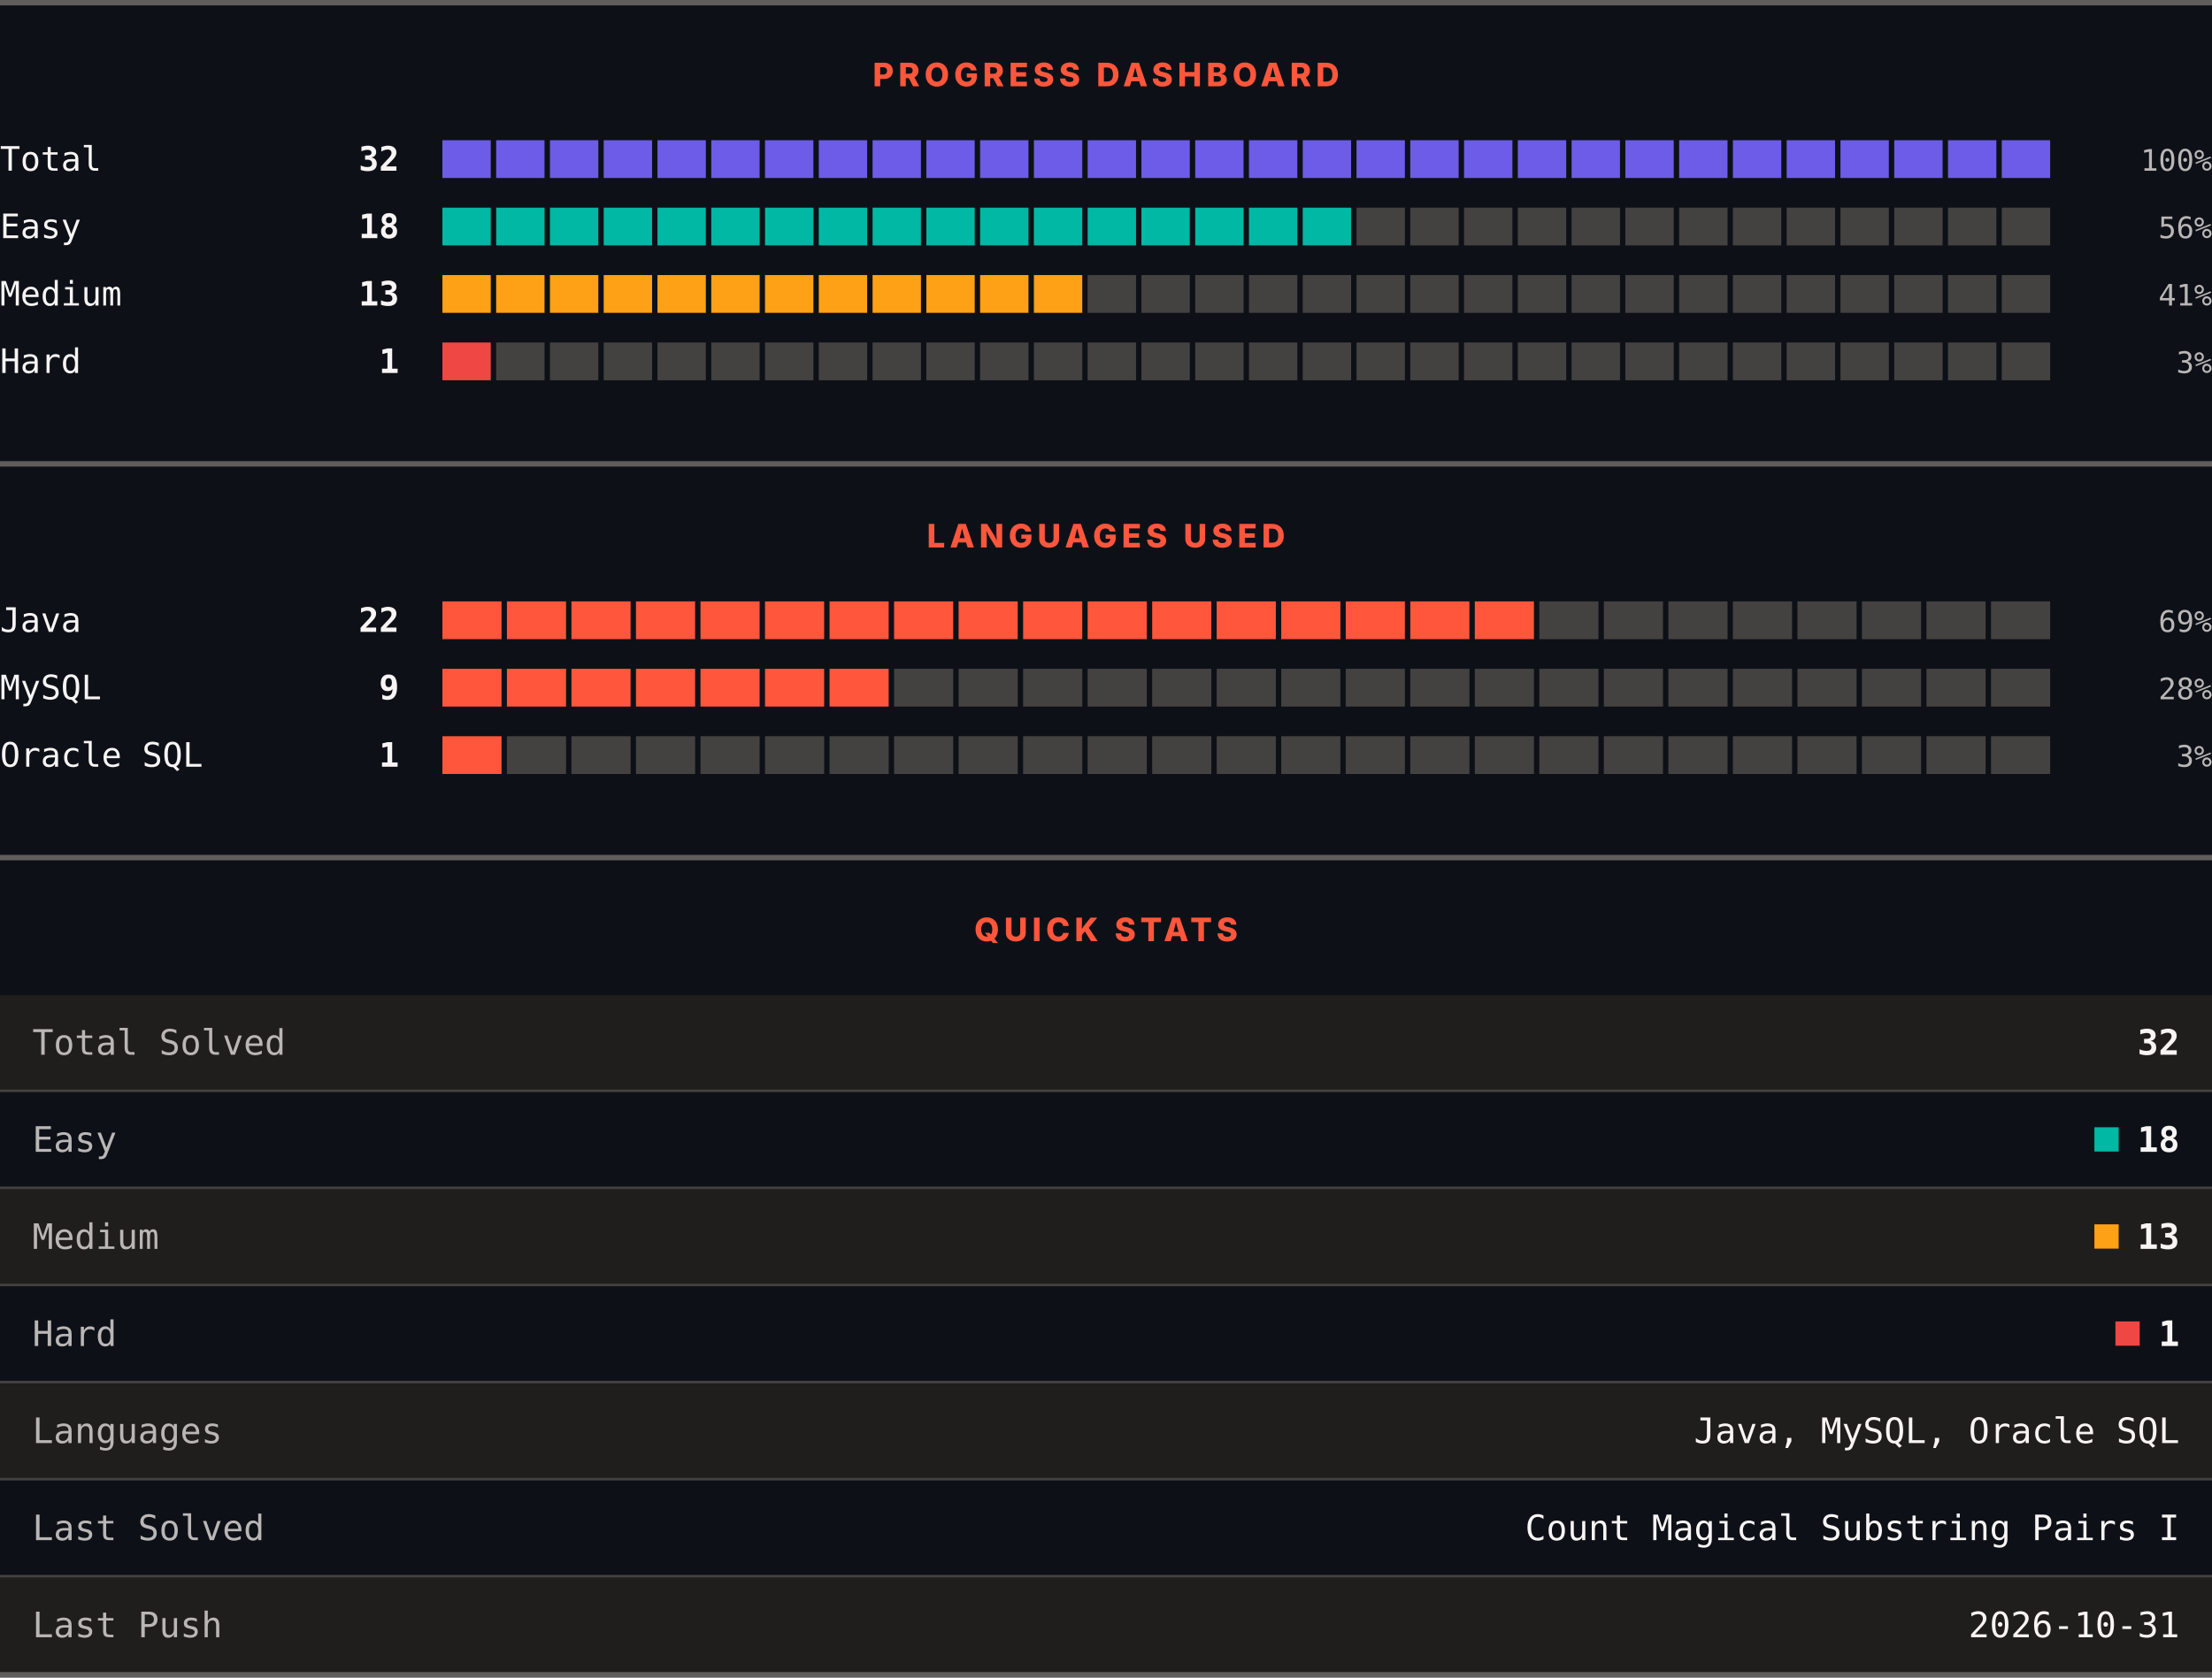
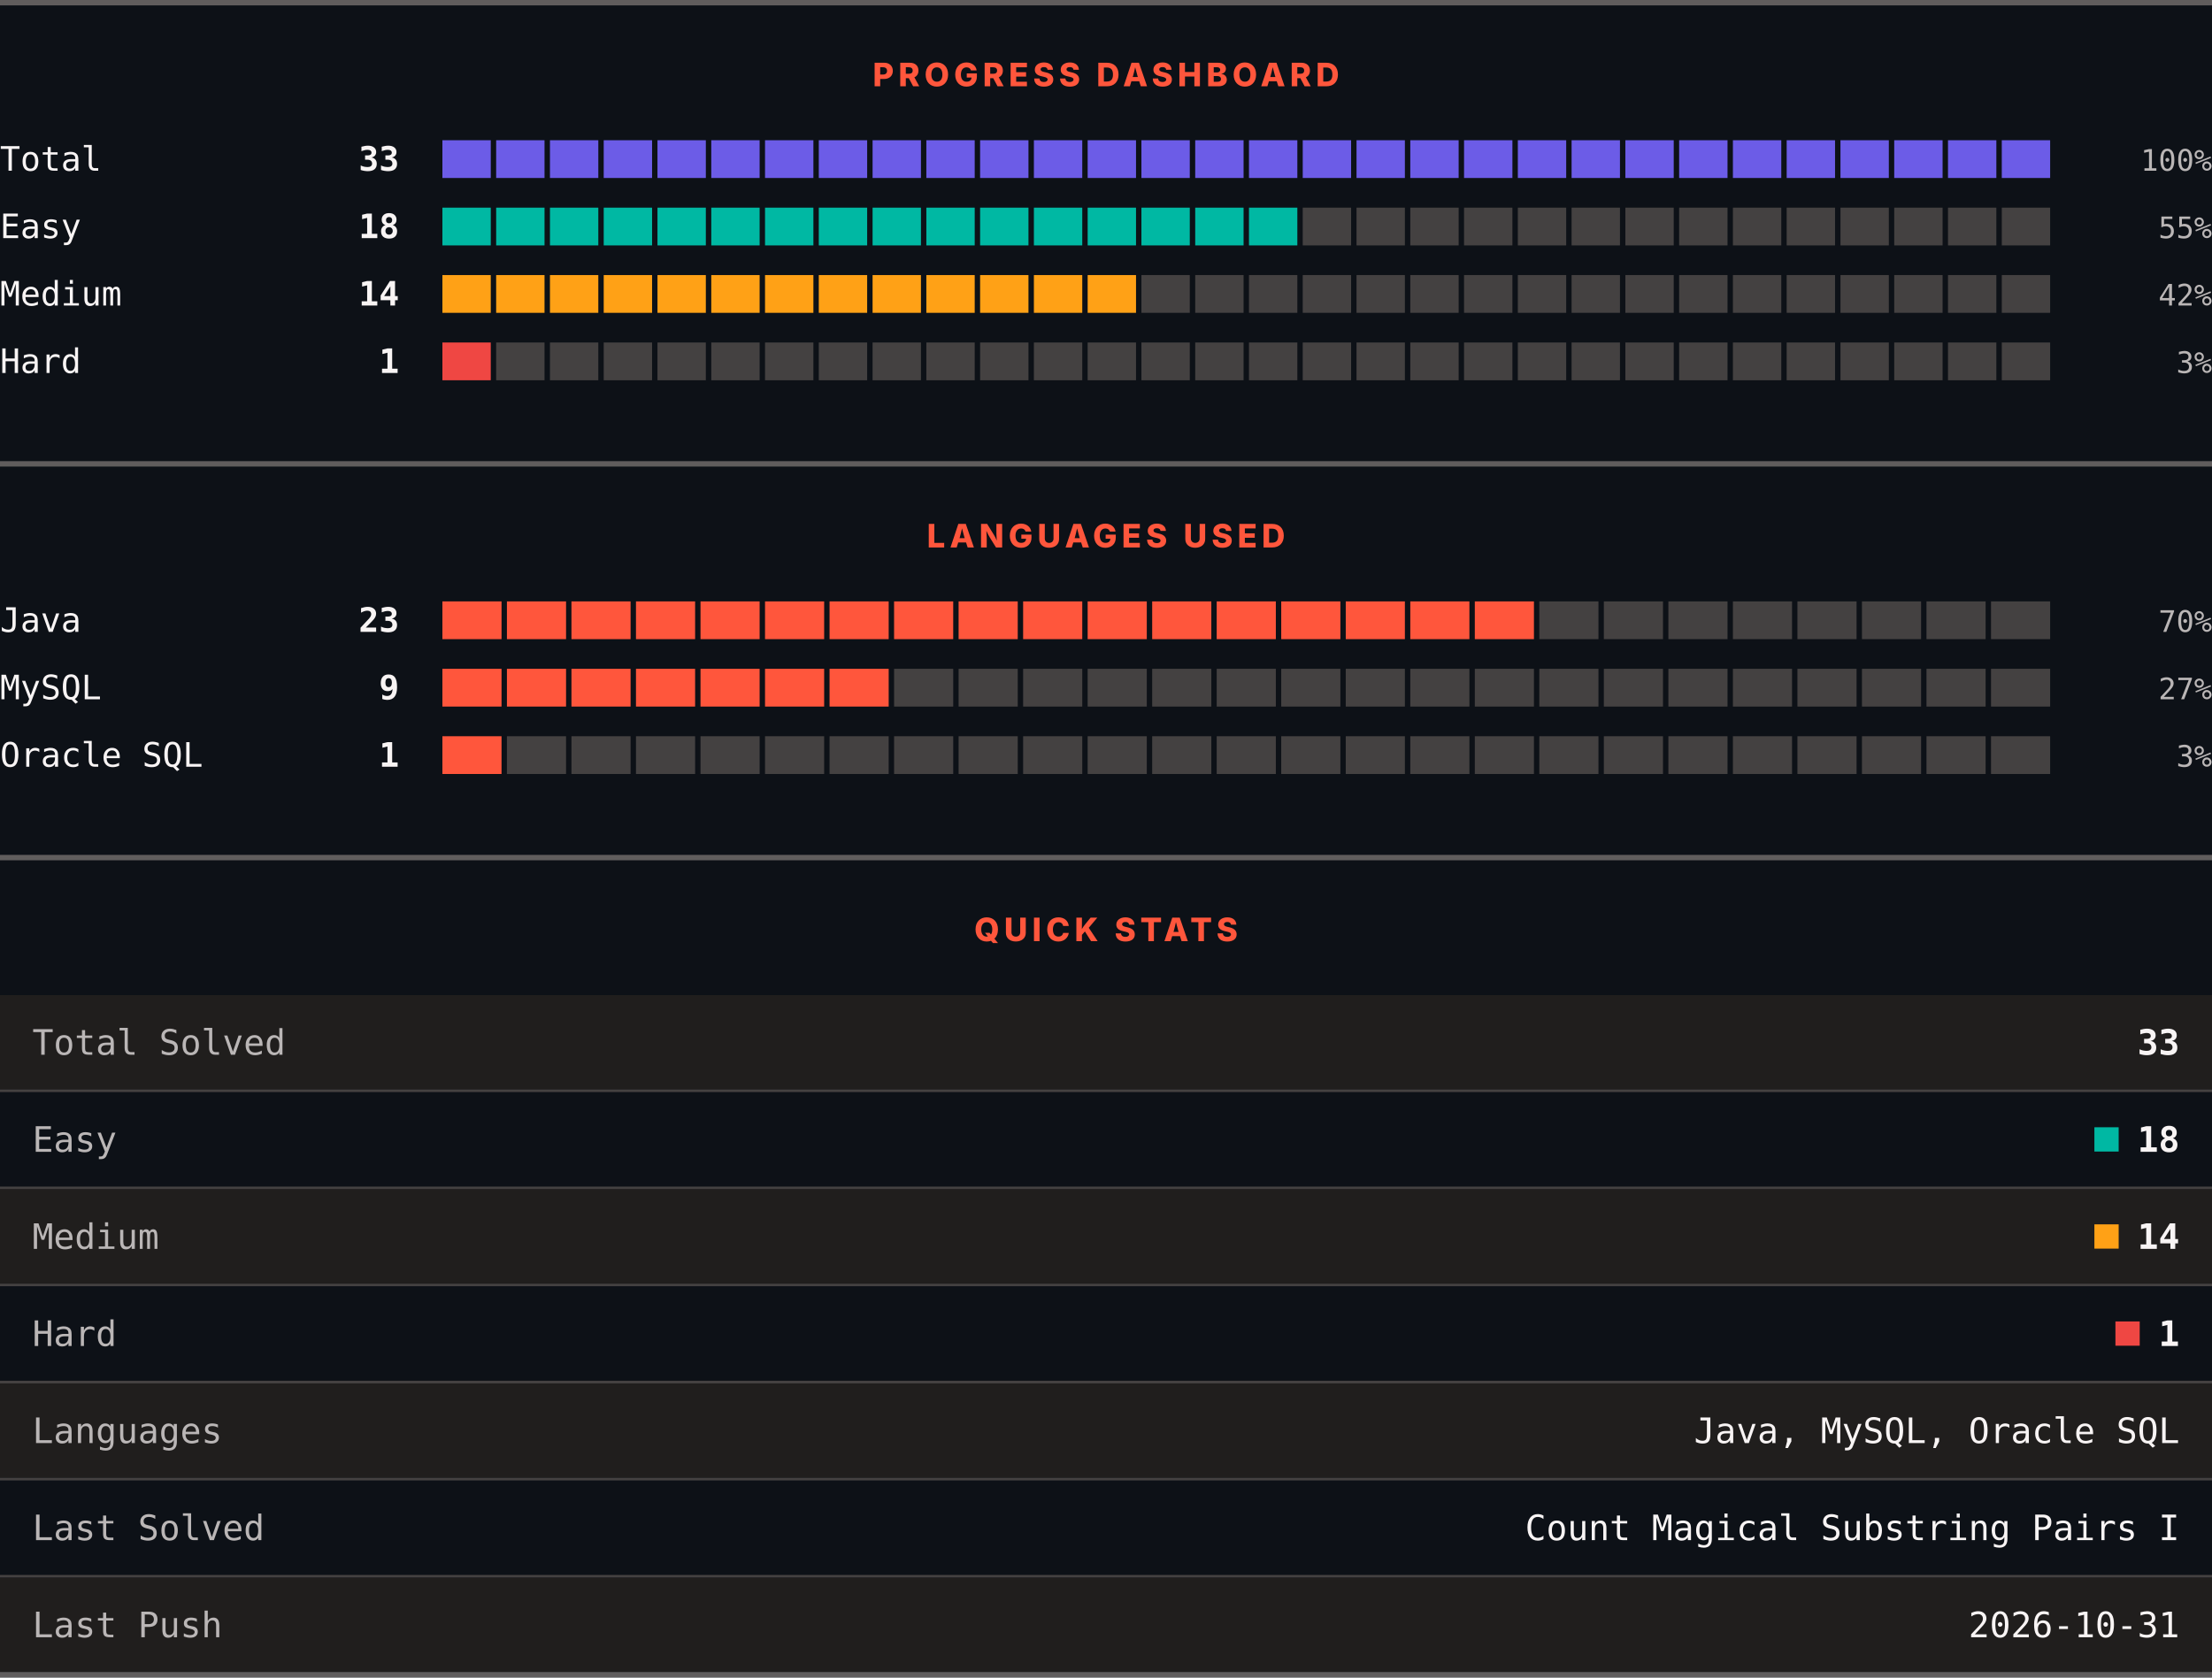
<svg xmlns="http://www.w3.org/2000/svg" width="820" height="622" viewBox="0 0 820 622" role="img" aria-label="LeetCode progress, languages and quick stats">
  <rect width="820" height="622" fill="#0d1117" />
  <rect x="0" y="0" width="820" height="2" fill="#605d5d" />
  <text x="410" y="32" text-anchor="middle" font-family="Archivo, system-ui, -apple-system, Segoe UI, sans-serif" font-size="12" font-weight="800" letter-spacing="1.68" fill="#ff563c">PROGRESS DASHBOARD</text>
  <text x="0" y="63.3" font-family="ui-monospace, SFMono-Regular, Menlo, Consolas, monospace" font-size="12.5" fill="#f8f4f4">Total</text>
-   <text x="148" y="63.3" text-anchor="end" font-family="ui-monospace, SFMono-Regular, Menlo, Consolas, monospace" font-size="12.5" font-weight="700" fill="#f8f4f4">32</text>
+   <text x="148" y="63.3" text-anchor="end" font-family="ui-monospace, SFMono-Regular, Menlo, Consolas, monospace" font-size="12.5" font-weight="700" fill="#f8f4f4">33</text>
  <rect x="164.00" y="52" width="17.93" height="14" fill="#6c5ce7" />
  <rect x="183.93" y="52" width="17.93" height="14" fill="#6c5ce7" />
  <rect x="203.87" y="52" width="17.93" height="14" fill="#6c5ce7" />
  <rect x="223.80" y="52" width="17.93" height="14" fill="#6c5ce7" />
  <rect x="243.73" y="52" width="17.93" height="14" fill="#6c5ce7" />
  <rect x="263.67" y="52" width="17.93" height="14" fill="#6c5ce7" />
  <rect x="283.60" y="52" width="17.93" height="14" fill="#6c5ce7" />
  <rect x="303.53" y="52" width="17.93" height="14" fill="#6c5ce7" />
  <rect x="323.47" y="52" width="17.93" height="14" fill="#6c5ce7" />
  <rect x="343.40" y="52" width="17.93" height="14" fill="#6c5ce7" />
  <rect x="363.33" y="52" width="17.93" height="14" fill="#6c5ce7" />
  <rect x="383.27" y="52" width="17.93" height="14" fill="#6c5ce7" />
  <rect x="403.20" y="52" width="17.93" height="14" fill="#6c5ce7" />
  <rect x="423.13" y="52" width="17.93" height="14" fill="#6c5ce7" />
  <rect x="443.07" y="52" width="17.93" height="14" fill="#6c5ce7" />
  <rect x="463.00" y="52" width="17.93" height="14" fill="#6c5ce7" />
  <rect x="482.93" y="52" width="17.93" height="14" fill="#6c5ce7" />
  <rect x="502.87" y="52" width="17.93" height="14" fill="#6c5ce7" />
  <rect x="522.80" y="52" width="17.93" height="14" fill="#6c5ce7" />
  <rect x="542.73" y="52" width="17.93" height="14" fill="#6c5ce7" />
  <rect x="562.67" y="52" width="17.93" height="14" fill="#6c5ce7" />
  <rect x="582.60" y="52" width="17.93" height="14" fill="#6c5ce7" />
  <rect x="602.53" y="52" width="17.93" height="14" fill="#6c5ce7" />
  <rect x="622.47" y="52" width="17.93" height="14" fill="#6c5ce7" />
  <rect x="642.40" y="52" width="17.93" height="14" fill="#6c5ce7" />
  <rect x="662.33" y="52" width="17.93" height="14" fill="#6c5ce7" />
  <rect x="682.27" y="52" width="17.93" height="14" fill="#6c5ce7" />
  <rect x="702.20" y="52" width="17.93" height="14" fill="#6c5ce7" />
  <rect x="722.13" y="52" width="17.93" height="14" fill="#6c5ce7" />
  <rect x="742.07" y="52" width="17.93" height="14" fill="#6c5ce7" />
  <text x="820" y="63.3" text-anchor="end" font-family="ui-monospace, SFMono-Regular, Menlo, Consolas, monospace" font-size="11" fill="#bab6b6">100%</text>
  <text x="0" y="88.3" font-family="ui-monospace, SFMono-Regular, Menlo, Consolas, monospace" font-size="12.5" fill="#f8f4f4">Easy</text>
  <text x="148" y="88.3" text-anchor="end" font-family="ui-monospace, SFMono-Regular, Menlo, Consolas, monospace" font-size="12.5" font-weight="700" fill="#f8f4f4">18</text>
  <rect x="164.00" y="77" width="17.93" height="14" fill="#00b8a3" />
  <rect x="183.93" y="77" width="17.93" height="14" fill="#00b8a3" />
  <rect x="203.87" y="77" width="17.93" height="14" fill="#00b8a3" />
  <rect x="223.80" y="77" width="17.93" height="14" fill="#00b8a3" />
  <rect x="243.73" y="77" width="17.93" height="14" fill="#00b8a3" />
  <rect x="263.67" y="77" width="17.93" height="14" fill="#00b8a3" />
  <rect x="283.60" y="77" width="17.93" height="14" fill="#00b8a3" />
  <rect x="303.53" y="77" width="17.93" height="14" fill="#00b8a3" />
  <rect x="323.47" y="77" width="17.93" height="14" fill="#00b8a3" />
  <rect x="343.40" y="77" width="17.93" height="14" fill="#00b8a3" />
  <rect x="363.33" y="77" width="17.93" height="14" fill="#00b8a3" />
  <rect x="383.27" y="77" width="17.93" height="14" fill="#00b8a3" />
  <rect x="403.20" y="77" width="17.93" height="14" fill="#00b8a3" />
  <rect x="423.13" y="77" width="17.93" height="14" fill="#00b8a3" />
  <rect x="443.07" y="77" width="17.93" height="14" fill="#00b8a3" />
  <rect x="463.00" y="77" width="17.93" height="14" fill="#00b8a3" />
-   <rect x="482.93" y="77" width="17.93" height="14" fill="#00b8a3" />
+   <rect x="482.93" y="77" width="17.93" height="14" fill="#444141" />
  <rect x="502.87" y="77" width="17.93" height="14" fill="#444141" />
  <rect x="522.80" y="77" width="17.93" height="14" fill="#444141" />
  <rect x="542.73" y="77" width="17.93" height="14" fill="#444141" />
  <rect x="562.67" y="77" width="17.93" height="14" fill="#444141" />
  <rect x="582.60" y="77" width="17.93" height="14" fill="#444141" />
  <rect x="602.53" y="77" width="17.93" height="14" fill="#444141" />
  <rect x="622.47" y="77" width="17.93" height="14" fill="#444141" />
  <rect x="642.40" y="77" width="17.93" height="14" fill="#444141" />
  <rect x="662.33" y="77" width="17.93" height="14" fill="#444141" />
  <rect x="682.27" y="77" width="17.93" height="14" fill="#444141" />
  <rect x="702.20" y="77" width="17.93" height="14" fill="#444141" />
  <rect x="722.13" y="77" width="17.93" height="14" fill="#444141" />
  <rect x="742.07" y="77" width="17.93" height="14" fill="#444141" />
-   <text x="820" y="88.3" text-anchor="end" font-family="ui-monospace, SFMono-Regular, Menlo, Consolas, monospace" font-size="11" fill="#bab6b6">56%</text>
+   <text x="820" y="88.3" text-anchor="end" font-family="ui-monospace, SFMono-Regular, Menlo, Consolas, monospace" font-size="11" fill="#bab6b6">55%</text>
  <text x="0" y="113.3" font-family="ui-monospace, SFMono-Regular, Menlo, Consolas, monospace" font-size="12.5" fill="#f8f4f4">Medium</text>
-   <text x="148" y="113.3" text-anchor="end" font-family="ui-monospace, SFMono-Regular, Menlo, Consolas, monospace" font-size="12.5" font-weight="700" fill="#f8f4f4">13</text>
+   <text x="148" y="113.3" text-anchor="end" font-family="ui-monospace, SFMono-Regular, Menlo, Consolas, monospace" font-size="12.5" font-weight="700" fill="#f8f4f4">14</text>
  <rect x="164.00" y="102" width="17.93" height="14" fill="#ffa116" />
  <rect x="183.93" y="102" width="17.93" height="14" fill="#ffa116" />
  <rect x="203.87" y="102" width="17.93" height="14" fill="#ffa116" />
  <rect x="223.80" y="102" width="17.93" height="14" fill="#ffa116" />
  <rect x="243.73" y="102" width="17.93" height="14" fill="#ffa116" />
  <rect x="263.67" y="102" width="17.93" height="14" fill="#ffa116" />
  <rect x="283.60" y="102" width="17.93" height="14" fill="#ffa116" />
  <rect x="303.53" y="102" width="17.93" height="14" fill="#ffa116" />
  <rect x="323.47" y="102" width="17.93" height="14" fill="#ffa116" />
  <rect x="343.40" y="102" width="17.93" height="14" fill="#ffa116" />
  <rect x="363.33" y="102" width="17.93" height="14" fill="#ffa116" />
  <rect x="383.27" y="102" width="17.93" height="14" fill="#ffa116" />
-   <rect x="403.20" y="102" width="17.93" height="14" fill="#444141" />
+   <rect x="403.20" y="102" width="17.93" height="14" fill="#ffa116" />
  <rect x="423.13" y="102" width="17.93" height="14" fill="#444141" />
  <rect x="443.07" y="102" width="17.93" height="14" fill="#444141" />
  <rect x="463.00" y="102" width="17.93" height="14" fill="#444141" />
  <rect x="482.93" y="102" width="17.93" height="14" fill="#444141" />
  <rect x="502.87" y="102" width="17.93" height="14" fill="#444141" />
  <rect x="522.80" y="102" width="17.93" height="14" fill="#444141" />
  <rect x="542.73" y="102" width="17.93" height="14" fill="#444141" />
  <rect x="562.67" y="102" width="17.93" height="14" fill="#444141" />
  <rect x="582.60" y="102" width="17.93" height="14" fill="#444141" />
  <rect x="602.53" y="102" width="17.93" height="14" fill="#444141" />
  <rect x="622.47" y="102" width="17.93" height="14" fill="#444141" />
  <rect x="642.40" y="102" width="17.93" height="14" fill="#444141" />
  <rect x="662.33" y="102" width="17.93" height="14" fill="#444141" />
  <rect x="682.27" y="102" width="17.93" height="14" fill="#444141" />
  <rect x="702.20" y="102" width="17.93" height="14" fill="#444141" />
  <rect x="722.13" y="102" width="17.93" height="14" fill="#444141" />
  <rect x="742.07" y="102" width="17.93" height="14" fill="#444141" />
-   <text x="820" y="113.3" text-anchor="end" font-family="ui-monospace, SFMono-Regular, Menlo, Consolas, monospace" font-size="11" fill="#bab6b6">41%</text>
+   <text x="820" y="113.3" text-anchor="end" font-family="ui-monospace, SFMono-Regular, Menlo, Consolas, monospace" font-size="11" fill="#bab6b6">42%</text>
  <text x="0" y="138.3" font-family="ui-monospace, SFMono-Regular, Menlo, Consolas, monospace" font-size="12.5" fill="#f8f4f4">Hard</text>
  <text x="148" y="138.3" text-anchor="end" font-family="ui-monospace, SFMono-Regular, Menlo, Consolas, monospace" font-size="12.5" font-weight="700" fill="#f8f4f4">1</text>
  <rect x="164.00" y="127" width="17.93" height="14" fill="#ef4743" />
  <rect x="183.93" y="127" width="17.93" height="14" fill="#444141" />
  <rect x="203.87" y="127" width="17.93" height="14" fill="#444141" />
  <rect x="223.80" y="127" width="17.93" height="14" fill="#444141" />
  <rect x="243.73" y="127" width="17.93" height="14" fill="#444141" />
  <rect x="263.67" y="127" width="17.93" height="14" fill="#444141" />
  <rect x="283.60" y="127" width="17.93" height="14" fill="#444141" />
  <rect x="303.53" y="127" width="17.93" height="14" fill="#444141" />
  <rect x="323.47" y="127" width="17.93" height="14" fill="#444141" />
  <rect x="343.40" y="127" width="17.93" height="14" fill="#444141" />
  <rect x="363.33" y="127" width="17.93" height="14" fill="#444141" />
  <rect x="383.27" y="127" width="17.93" height="14" fill="#444141" />
  <rect x="403.20" y="127" width="17.93" height="14" fill="#444141" />
  <rect x="423.13" y="127" width="17.93" height="14" fill="#444141" />
  <rect x="443.07" y="127" width="17.93" height="14" fill="#444141" />
  <rect x="463.00" y="127" width="17.93" height="14" fill="#444141" />
  <rect x="482.93" y="127" width="17.93" height="14" fill="#444141" />
  <rect x="502.87" y="127" width="17.93" height="14" fill="#444141" />
  <rect x="522.80" y="127" width="17.93" height="14" fill="#444141" />
  <rect x="542.73" y="127" width="17.93" height="14" fill="#444141" />
  <rect x="562.67" y="127" width="17.93" height="14" fill="#444141" />
  <rect x="582.60" y="127" width="17.93" height="14" fill="#444141" />
  <rect x="602.53" y="127" width="17.93" height="14" fill="#444141" />
  <rect x="622.47" y="127" width="17.93" height="14" fill="#444141" />
  <rect x="642.40" y="127" width="17.93" height="14" fill="#444141" />
  <rect x="662.33" y="127" width="17.93" height="14" fill="#444141" />
  <rect x="682.27" y="127" width="17.93" height="14" fill="#444141" />
  <rect x="702.20" y="127" width="17.93" height="14" fill="#444141" />
  <rect x="722.13" y="127" width="17.93" height="14" fill="#444141" />
  <rect x="742.07" y="127" width="17.93" height="14" fill="#444141" />
  <text x="820" y="138.3" text-anchor="end" font-family="ui-monospace, SFMono-Regular, Menlo, Consolas, monospace" font-size="11" fill="#bab6b6">3%</text>
  <rect x="0" y="171" width="820" height="2" fill="#605d5d" />
  <text x="410" y="203" text-anchor="middle" font-family="Archivo, system-ui, -apple-system, Segoe UI, sans-serif" font-size="12" font-weight="800" letter-spacing="1.68" fill="#ff563c">LANGUAGES USED</text>
  <text x="0" y="234.3" font-family="ui-monospace, SFMono-Regular, Menlo, Consolas, monospace" font-size="12.5" fill="#f8f4f4">Java</text>
-   <text x="148" y="234.3" text-anchor="end" font-family="ui-monospace, SFMono-Regular, Menlo, Consolas, monospace" font-size="12.5" font-weight="700" fill="#f8f4f4">22</text>
+   <text x="148" y="234.3" text-anchor="end" font-family="ui-monospace, SFMono-Regular, Menlo, Consolas, monospace" font-size="12.5" font-weight="700" fill="#f8f4f4">23</text>
  <rect x="164.00" y="223" width="21.92" height="14" fill="#ff563c" />
  <rect x="187.92" y="223" width="21.92" height="14" fill="#ff563c" />
  <rect x="211.84" y="223" width="21.92" height="14" fill="#ff563c" />
  <rect x="235.76" y="223" width="21.92" height="14" fill="#ff563c" />
  <rect x="259.68" y="223" width="21.92" height="14" fill="#ff563c" />
  <rect x="283.60" y="223" width="21.92" height="14" fill="#ff563c" />
  <rect x="307.52" y="223" width="21.92" height="14" fill="#ff563c" />
  <rect x="331.44" y="223" width="21.92" height="14" fill="#ff563c" />
  <rect x="355.36" y="223" width="21.92" height="14" fill="#ff563c" />
  <rect x="379.28" y="223" width="21.92" height="14" fill="#ff563c" />
  <rect x="403.20" y="223" width="21.92" height="14" fill="#ff563c" />
  <rect x="427.12" y="223" width="21.92" height="14" fill="#ff563c" />
  <rect x="451.04" y="223" width="21.92" height="14" fill="#ff563c" />
  <rect x="474.96" y="223" width="21.92" height="14" fill="#ff563c" />
  <rect x="498.88" y="223" width="21.92" height="14" fill="#ff563c" />
  <rect x="522.80" y="223" width="21.92" height="14" fill="#ff563c" />
  <rect x="546.72" y="223" width="21.92" height="14" fill="#ff563c" />
  <rect x="570.64" y="223" width="21.92" height="14" fill="#444141" />
  <rect x="594.56" y="223" width="21.92" height="14" fill="#444141" />
  <rect x="618.48" y="223" width="21.92" height="14" fill="#444141" />
  <rect x="642.40" y="223" width="21.92" height="14" fill="#444141" />
  <rect x="666.32" y="223" width="21.92" height="14" fill="#444141" />
  <rect x="690.24" y="223" width="21.92" height="14" fill="#444141" />
  <rect x="714.16" y="223" width="21.92" height="14" fill="#444141" />
  <rect x="738.08" y="223" width="21.92" height="14" fill="#444141" />
-   <text x="820" y="234.3" text-anchor="end" font-family="ui-monospace, SFMono-Regular, Menlo, Consolas, monospace" font-size="11" fill="#bab6b6">69%</text>
+   <text x="820" y="234.3" text-anchor="end" font-family="ui-monospace, SFMono-Regular, Menlo, Consolas, monospace" font-size="11" fill="#bab6b6">70%</text>
  <text x="0" y="259.3" font-family="ui-monospace, SFMono-Regular, Menlo, Consolas, monospace" font-size="12.5" fill="#f8f4f4">MySQL</text>
  <text x="148" y="259.3" text-anchor="end" font-family="ui-monospace, SFMono-Regular, Menlo, Consolas, monospace" font-size="12.5" font-weight="700" fill="#f8f4f4">9</text>
  <rect x="164.00" y="248" width="21.92" height="14" fill="#ff563c" />
  <rect x="187.92" y="248" width="21.92" height="14" fill="#ff563c" />
  <rect x="211.84" y="248" width="21.92" height="14" fill="#ff563c" />
  <rect x="235.76" y="248" width="21.92" height="14" fill="#ff563c" />
  <rect x="259.68" y="248" width="21.92" height="14" fill="#ff563c" />
  <rect x="283.60" y="248" width="21.92" height="14" fill="#ff563c" />
  <rect x="307.52" y="248" width="21.92" height="14" fill="#ff563c" />
  <rect x="331.44" y="248" width="21.92" height="14" fill="#444141" />
  <rect x="355.36" y="248" width="21.92" height="14" fill="#444141" />
  <rect x="379.28" y="248" width="21.92" height="14" fill="#444141" />
  <rect x="403.20" y="248" width="21.92" height="14" fill="#444141" />
  <rect x="427.12" y="248" width="21.92" height="14" fill="#444141" />
  <rect x="451.04" y="248" width="21.92" height="14" fill="#444141" />
  <rect x="474.96" y="248" width="21.92" height="14" fill="#444141" />
  <rect x="498.88" y="248" width="21.92" height="14" fill="#444141" />
  <rect x="522.80" y="248" width="21.92" height="14" fill="#444141" />
  <rect x="546.72" y="248" width="21.92" height="14" fill="#444141" />
  <rect x="570.64" y="248" width="21.92" height="14" fill="#444141" />
  <rect x="594.56" y="248" width="21.92" height="14" fill="#444141" />
  <rect x="618.48" y="248" width="21.92" height="14" fill="#444141" />
  <rect x="642.40" y="248" width="21.92" height="14" fill="#444141" />
  <rect x="666.32" y="248" width="21.92" height="14" fill="#444141" />
  <rect x="690.24" y="248" width="21.92" height="14" fill="#444141" />
  <rect x="714.16" y="248" width="21.92" height="14" fill="#444141" />
  <rect x="738.08" y="248" width="21.92" height="14" fill="#444141" />
-   <text x="820" y="259.3" text-anchor="end" font-family="ui-monospace, SFMono-Regular, Menlo, Consolas, monospace" font-size="11" fill="#bab6b6">28%</text>
+   <text x="820" y="259.3" text-anchor="end" font-family="ui-monospace, SFMono-Regular, Menlo, Consolas, monospace" font-size="11" fill="#bab6b6">27%</text>
  <text x="0" y="284.3" font-family="ui-monospace, SFMono-Regular, Menlo, Consolas, monospace" font-size="12.5" fill="#f8f4f4">Oracle SQL</text>
  <text x="148" y="284.3" text-anchor="end" font-family="ui-monospace, SFMono-Regular, Menlo, Consolas, monospace" font-size="12.5" font-weight="700" fill="#f8f4f4">1</text>
  <rect x="164.00" y="273" width="21.92" height="14" fill="#ff563c" />
  <rect x="187.92" y="273" width="21.92" height="14" fill="#444141" />
  <rect x="211.84" y="273" width="21.92" height="14" fill="#444141" />
  <rect x="235.76" y="273" width="21.92" height="14" fill="#444141" />
  <rect x="259.68" y="273" width="21.92" height="14" fill="#444141" />
  <rect x="283.60" y="273" width="21.92" height="14" fill="#444141" />
  <rect x="307.52" y="273" width="21.92" height="14" fill="#444141" />
  <rect x="331.44" y="273" width="21.92" height="14" fill="#444141" />
  <rect x="355.36" y="273" width="21.92" height="14" fill="#444141" />
  <rect x="379.28" y="273" width="21.92" height="14" fill="#444141" />
  <rect x="403.20" y="273" width="21.92" height="14" fill="#444141" />
  <rect x="427.12" y="273" width="21.92" height="14" fill="#444141" />
  <rect x="451.04" y="273" width="21.92" height="14" fill="#444141" />
  <rect x="474.96" y="273" width="21.92" height="14" fill="#444141" />
  <rect x="498.88" y="273" width="21.92" height="14" fill="#444141" />
  <rect x="522.80" y="273" width="21.92" height="14" fill="#444141" />
  <rect x="546.72" y="273" width="21.92" height="14" fill="#444141" />
  <rect x="570.64" y="273" width="21.92" height="14" fill="#444141" />
  <rect x="594.56" y="273" width="21.92" height="14" fill="#444141" />
  <rect x="618.48" y="273" width="21.92" height="14" fill="#444141" />
  <rect x="642.40" y="273" width="21.92" height="14" fill="#444141" />
  <rect x="666.32" y="273" width="21.92" height="14" fill="#444141" />
  <rect x="690.24" y="273" width="21.92" height="14" fill="#444141" />
  <rect x="714.16" y="273" width="21.92" height="14" fill="#444141" />
  <rect x="738.08" y="273" width="21.92" height="14" fill="#444141" />
  <text x="820" y="284.3" text-anchor="end" font-family="ui-monospace, SFMono-Regular, Menlo, Consolas, monospace" font-size="11" fill="#bab6b6">3%</text>
  <rect x="0" y="317" width="820" height="2" fill="#605d5d" />
  <text x="410" y="349" text-anchor="middle" font-family="Archivo, system-ui, -apple-system, Segoe UI, sans-serif" font-size="12" font-weight="800" letter-spacing="1.68" fill="#ff563c">QUICK STATS</text>
  <rect x="0" y="369" width="820" height="35" fill="#201e1d" />
  <text x="12" y="391.1" font-family="ui-monospace, SFMono-Regular, Menlo, Consolas, monospace" font-size="13" fill="#bab6b6">Total Solved</text>
-   <text x="808" y="391.1" text-anchor="end" font-family="ui-monospace, SFMono-Regular, Menlo, Consolas, monospace" font-size="13" font-weight="700" fill="#f8f4f4">32</text>
+   <text x="808" y="391.1" text-anchor="end" font-family="ui-monospace, SFMono-Regular, Menlo, Consolas, monospace" font-size="13" font-weight="700" fill="#f8f4f4">33</text>
  <rect x="0" y="404" width="820" height="1" fill="#444141" />
  <rect x="0" y="405" width="820" height="35" fill="#0d1117" />
  <text x="12" y="427.1" font-family="ui-monospace, SFMono-Regular, Menlo, Consolas, monospace" font-size="13" fill="#bab6b6">Easy</text>
  <rect x="776.4" y="418" width="9" height="9" fill="#00b8a3" />
  <text x="808" y="427.1" text-anchor="end" font-family="ui-monospace, SFMono-Regular, Menlo, Consolas, monospace" font-size="13" font-weight="700" fill="#f8f4f4">18</text>
  <rect x="0" y="440" width="820" height="1" fill="#444141" />
  <rect x="0" y="441" width="820" height="35" fill="#201e1d" />
  <text x="12" y="463.1" font-family="ui-monospace, SFMono-Regular, Menlo, Consolas, monospace" font-size="13" fill="#bab6b6">Medium</text>
  <rect x="776.4" y="454" width="9" height="9" fill="#ffa116" />
-   <text x="808" y="463.1" text-anchor="end" font-family="ui-monospace, SFMono-Regular, Menlo, Consolas, monospace" font-size="13" font-weight="700" fill="#f8f4f4">13</text>
+   <text x="808" y="463.1" text-anchor="end" font-family="ui-monospace, SFMono-Regular, Menlo, Consolas, monospace" font-size="13" font-weight="700" fill="#f8f4f4">14</text>
  <rect x="0" y="476" width="820" height="1" fill="#444141" />
  <rect x="0" y="477" width="820" height="35" fill="#0d1117" />
  <text x="12" y="499.1" font-family="ui-monospace, SFMono-Regular, Menlo, Consolas, monospace" font-size="13" fill="#bab6b6">Hard</text>
  <rect x="784.2" y="490" width="9" height="9" fill="#ef4743" />
  <text x="808" y="499.1" text-anchor="end" font-family="ui-monospace, SFMono-Regular, Menlo, Consolas, monospace" font-size="13" font-weight="700" fill="#f8f4f4">1</text>
  <rect x="0" y="512" width="820" height="1" fill="#444141" />
  <rect x="0" y="513" width="820" height="35" fill="#201e1d" />
  <text x="12" y="535.1" font-family="ui-monospace, SFMono-Regular, Menlo, Consolas, monospace" font-size="13" fill="#bab6b6">Languages</text>
  <text x="808" y="535.1" text-anchor="end" font-family="ui-monospace, SFMono-Regular, Menlo, Consolas, monospace" font-size="13" fill="#f8f4f4">Java, MySQL, Oracle SQL</text>
  <rect x="0" y="548" width="820" height="1" fill="#444141" />
  <rect x="0" y="549" width="820" height="35" fill="#0d1117" />
  <text x="12" y="571.1" font-family="ui-monospace, SFMono-Regular, Menlo, Consolas, monospace" font-size="13" fill="#bab6b6">Last Solved</text>
  <text x="808" y="571.1" text-anchor="end" font-family="ui-monospace, SFMono-Regular, Menlo, Consolas, monospace" font-size="13" fill="#f8f4f4">Count Magical Substring Pairs I</text>
  <rect x="0" y="584" width="820" height="1" fill="#444141" />
  <rect x="0" y="585" width="820" height="35" fill="#201e1d" />
  <text x="12" y="607.1" font-family="ui-monospace, SFMono-Regular, Menlo, Consolas, monospace" font-size="13" fill="#bab6b6">Last Push</text>
  <text x="808" y="607.1" text-anchor="end" font-family="ui-monospace, SFMono-Regular, Menlo, Consolas, monospace" font-size="13" fill="#f8f4f4">2026-10-31</text>
  <rect x="0" y="620" width="820" height="2" fill="#605d5d" />
</svg>
